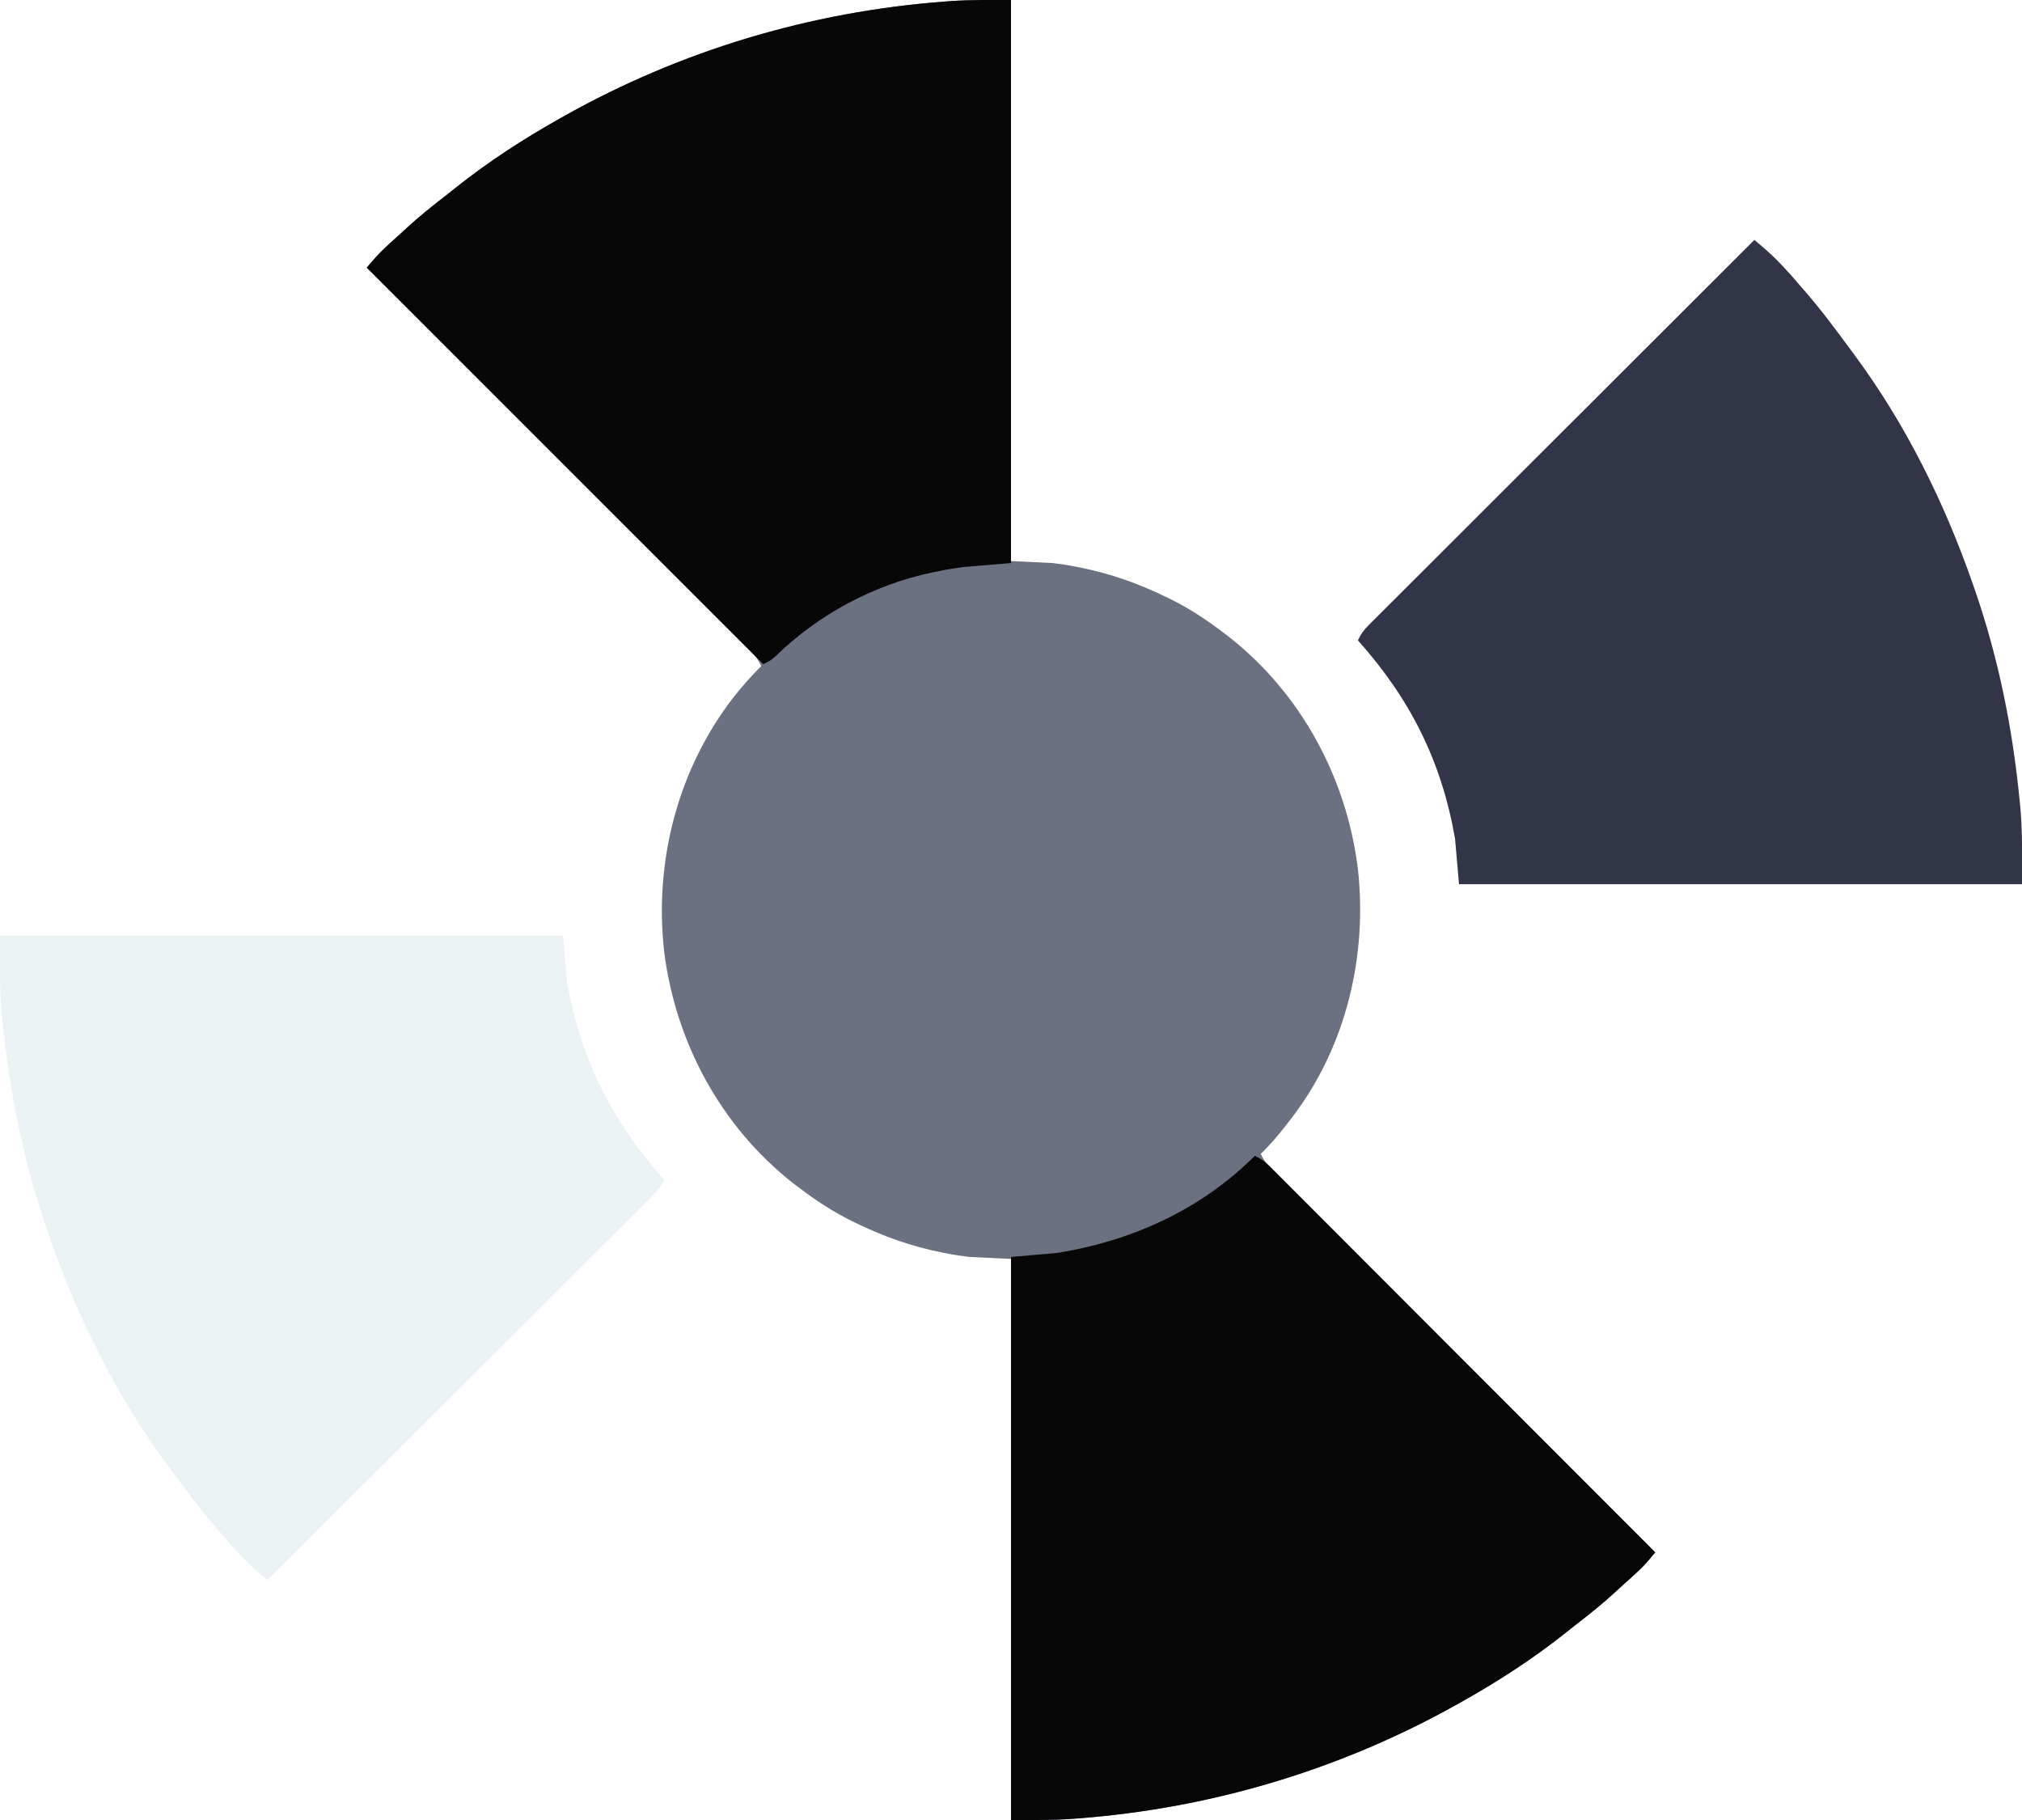
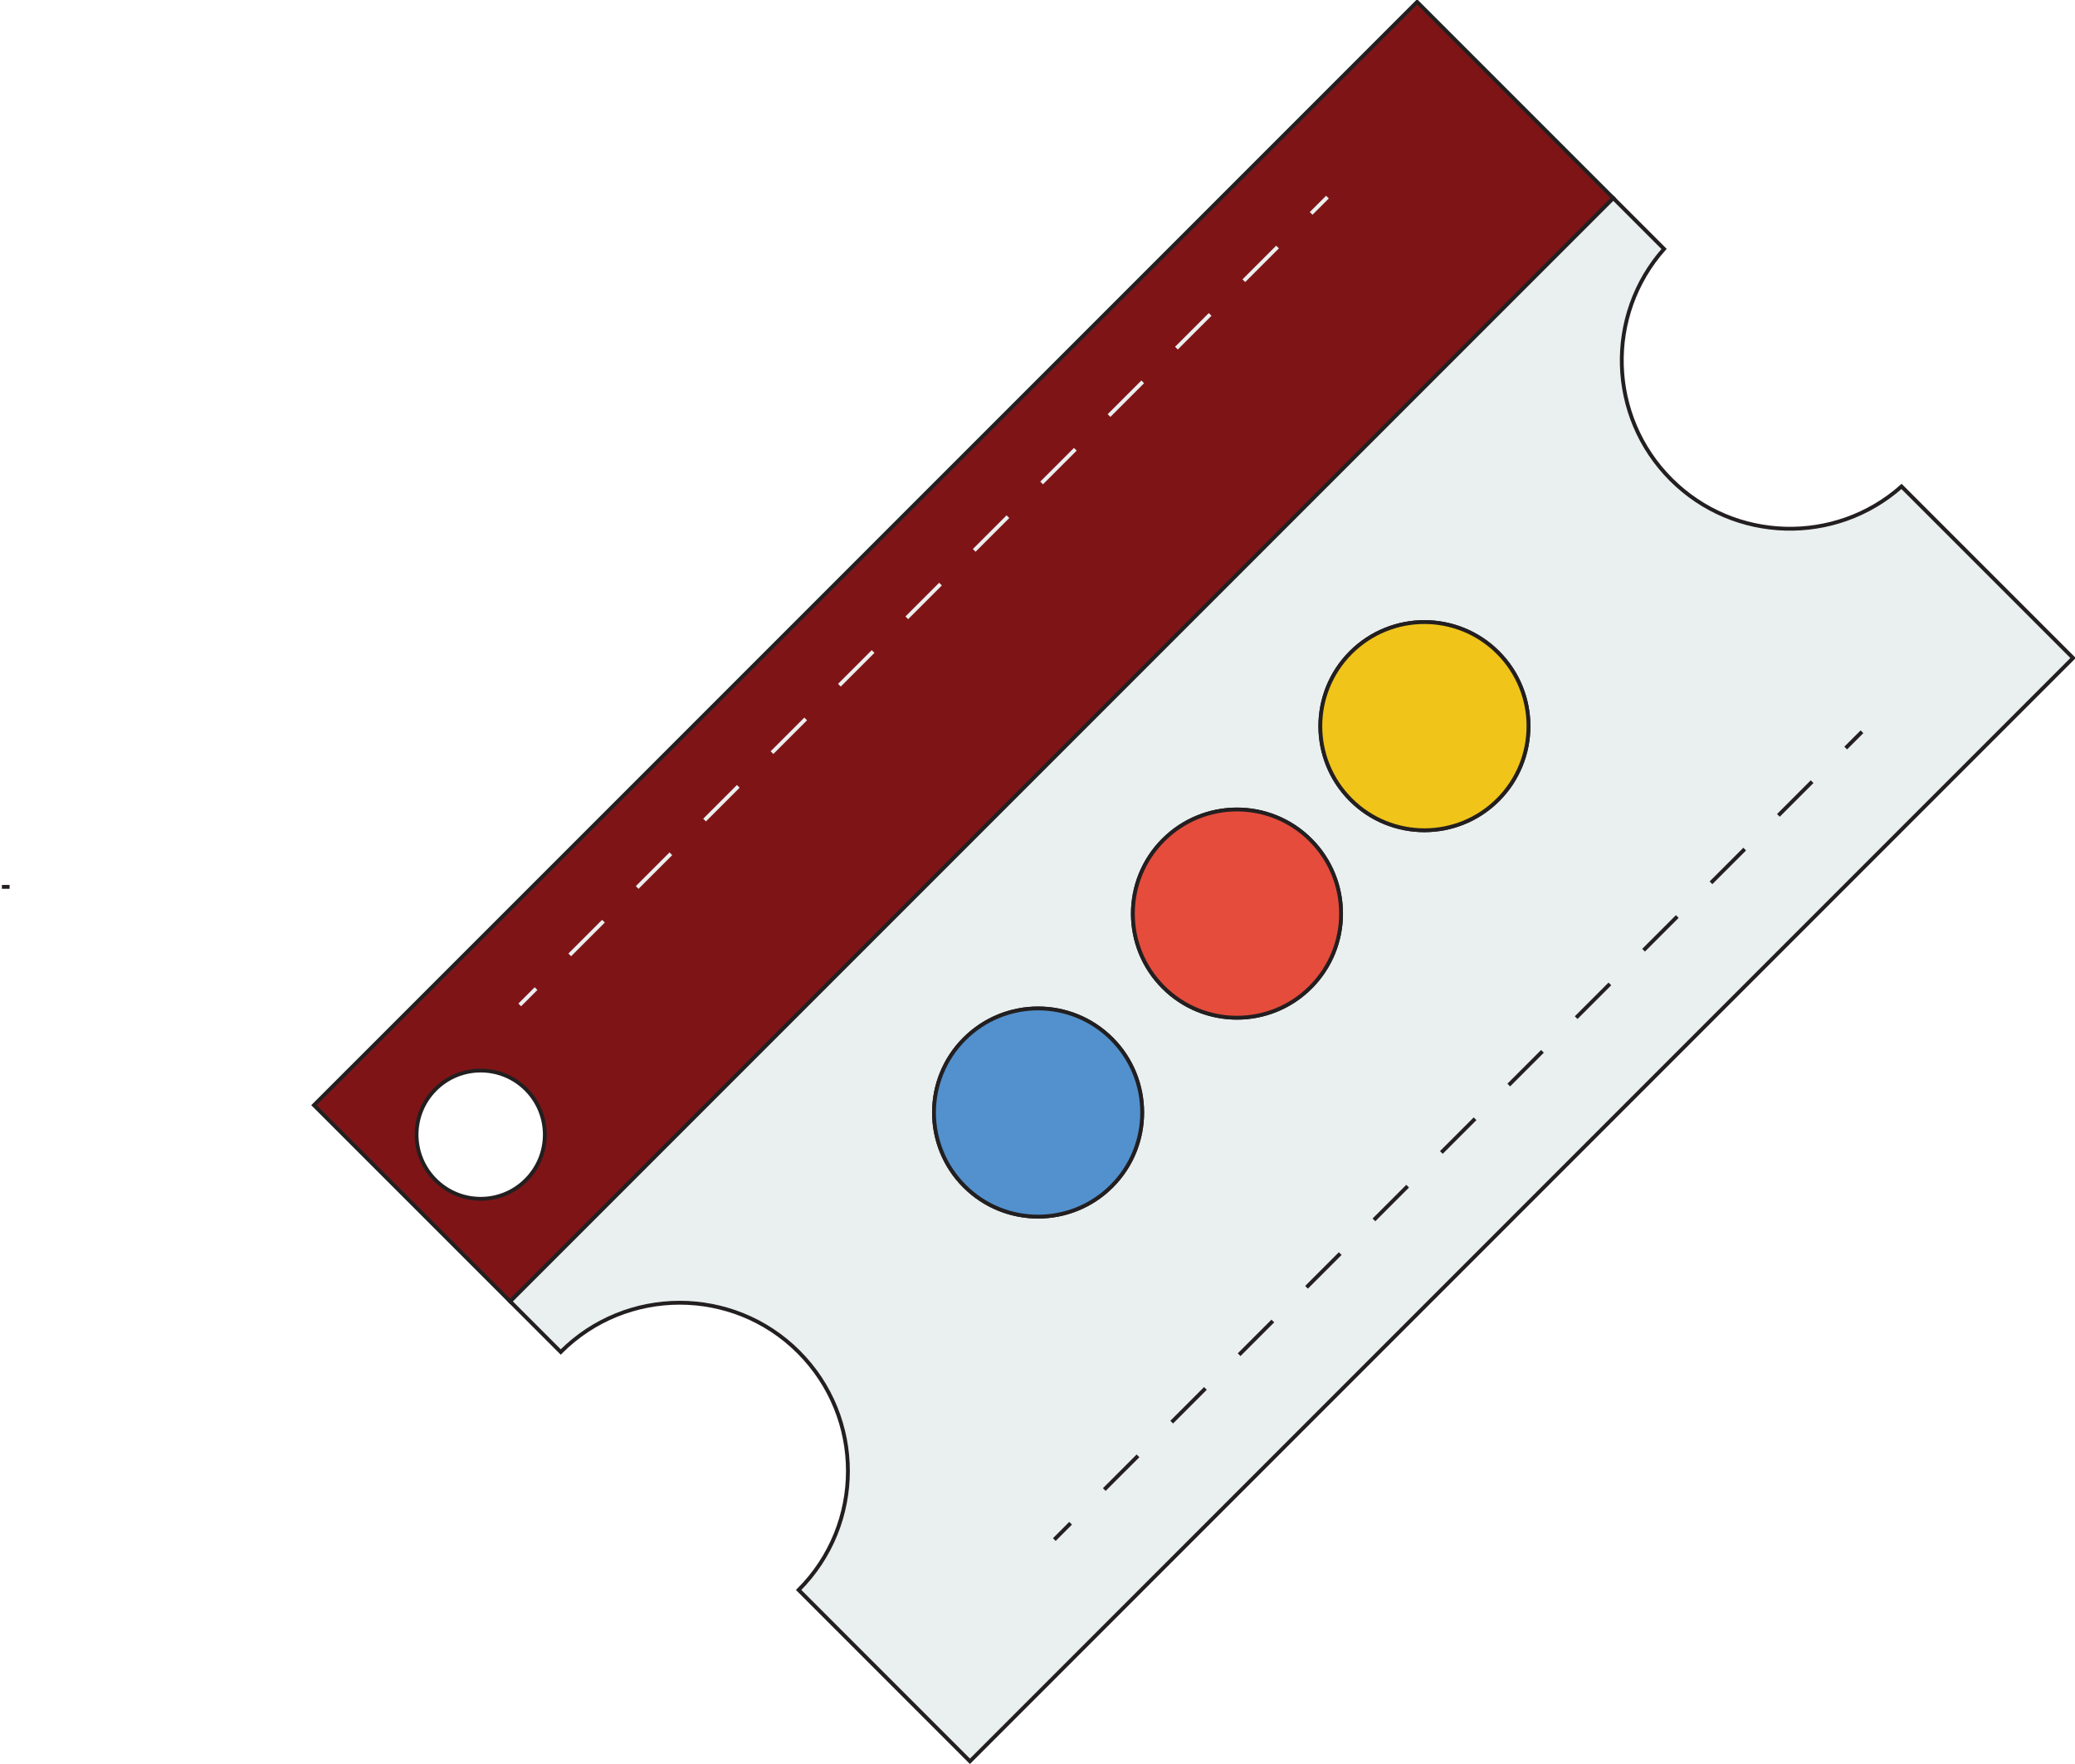
- <svg xmlns="http://www.w3.org/2000/svg" version="1.1" width="1020" height="918">
-   <path d="M0 0 C0 93.39 0 186.78 0 283 C6.93 283.33 13.86 283.66 21 284 C24.84 284.488 28.483 284.988 32.25 285.75 C33.612 286.014 33.612 286.014 35.001 286.284 C50.206 289.344 64.053 294.23 78 301 C78.668 301.324 79.336 301.647 80.024 301.981 C89.707 306.745 98.431 312.458 107 319 C107.91 319.684 108.82 320.369 109.758 321.074 C146.323 349.726 169.282 392.289 174.984 438.178 C179.819 481.575 169.32 526.775 143 562 C142.535 562.623 142.071 563.245 141.592 563.887 C136.733 570.335 131.795 576.366 126 582 C127.374 585.081 128.941 587.19 131.323 589.569 C132.013 590.263 132.703 590.957 133.414 591.672 C134.555 592.805 134.555 592.805 135.719 593.96 C136.526 594.768 137.332 595.576 138.162 596.408 C140.874 599.123 143.592 601.83 146.311 604.538 C148.253 606.479 150.194 608.421 152.135 610.362 C156.318 614.547 160.505 618.728 164.695 622.907 C170.753 628.948 176.805 634.995 182.856 641.043 C192.673 650.856 202.494 660.664 212.318 670.469 C221.862 679.995 231.404 689.522 240.942 699.052 C241.53 699.64 242.118 700.227 242.724 700.832 C245.673 703.779 248.623 706.726 251.572 709.673 C276.042 734.121 300.518 758.563 325 783 C324.061 784.11 323.12 785.219 322.179 786.327 C321.393 787.253 321.393 787.253 320.592 788.198 C318.309 790.782 315.811 793.07 313.25 795.375 C312.729 795.845 312.208 796.315 311.671 796.799 C310.613 797.753 309.554 798.705 308.493 799.655 C307.149 800.866 305.82 802.092 304.492 803.32 C298.172 809.14 291.509 814.431 284.71 819.671 C283.181 820.859 281.671 822.073 280.164 823.289 C263.972 836.198 246.051 847.871 228 858 C227.155 858.477 226.31 858.954 225.439 859.446 C166.516 892.537 101.187 912.081 33.812 917.188 C32.194 917.314 32.194 917.314 30.543 917.442 C20.302 918.149 10.346 918 0 918 C0 824.61 0 731.22 0 635 C-6.93 634.67 -13.86 634.34 -21 634 C-24.84 633.512 -28.483 633.012 -32.25 632.25 C-33.612 631.986 -33.612 631.986 -35.001 631.716 C-50.206 628.656 -64.053 623.77 -78 617 C-78.668 616.676 -79.336 616.353 -80.024 616.019 C-89.707 611.255 -98.431 605.542 -107 599 C-107.91 598.316 -108.82 597.631 -109.758 596.926 C-146.323 568.274 -169.282 525.711 -174.984 479.822 C-180.078 434.096 -167.944 387.451 -139.465 351.037 C-135.23 345.779 -130.833 340.721 -126 336 C-127.374 332.919 -128.941 330.81 -131.323 328.431 C-132.013 327.737 -132.703 327.043 -133.414 326.328 C-134.175 325.573 -134.936 324.818 -135.719 324.04 C-136.526 323.232 -137.332 322.424 -138.162 321.592 C-140.874 318.877 -143.592 316.17 -146.311 313.462 C-148.253 311.521 -150.194 309.579 -152.135 307.638 C-156.318 303.453 -160.505 299.272 -164.695 295.093 C-170.753 289.052 -176.805 283.005 -182.856 276.957 C-192.673 267.144 -202.494 257.336 -212.318 247.531 C-221.862 238.005 -231.404 228.478 -240.942 218.948 C-241.53 218.36 -242.118 217.773 -242.724 217.168 C-245.673 214.221 -248.623 211.274 -251.572 208.327 C-276.042 183.879 -300.518 159.437 -325 135 C-324.061 133.89 -323.12 132.781 -322.179 131.673 C-321.655 131.056 -321.131 130.438 -320.592 129.802 C-318.309 127.218 -315.811 124.93 -313.25 122.625 C-312.469 121.92 -312.469 121.92 -311.671 121.201 C-310.613 120.247 -309.554 119.295 -308.493 118.345 C-307.149 117.134 -305.82 115.908 -304.492 114.68 C-298.172 108.86 -291.509 103.569 -284.71 98.329 C-283.181 97.141 -281.671 95.927 -280.164 94.711 C-263.972 81.802 -246.051 70.129 -228 60 C-227.155 59.523 -226.31 59.046 -225.439 58.554 C-166.516 25.463 -101.187 5.919 -33.812 0.812 C-32.194 0.686 -32.194 0.686 -30.543 0.558 C-20.302 -0.149 -10.346 0 0 0 Z " fill="#6B7180" transform="translate(510,0)" />
-   <path d="M0 0 C93.72 0 187.44 0 284 0 C284.66 7.59 285.32 15.18 286 23 C292.836 62.131 308.608 93.464 335 123 C333.624 126.089 332.049 128.2 329.662 130.584 C328.968 131.282 328.274 131.98 327.56 132.699 C326.795 133.457 326.03 134.216 325.243 134.998 C324.432 135.81 323.622 136.622 322.787 137.458 C320.538 139.71 318.284 141.958 316.028 144.204 C313.597 146.627 311.171 149.056 308.744 151.484 C304.539 155.69 300.331 159.892 296.12 164.092 C290.031 170.164 283.948 176.242 277.867 182.321 C268 192.183 258.129 202.041 248.254 211.896 C238.662 221.47 229.072 231.046 219.485 240.625 C218.894 241.215 218.303 241.806 217.694 242.414 C214.73 245.376 211.766 248.338 208.801 251.299 C184.207 275.873 159.606 300.439 135 325 C133.883 324.048 132.766 323.095 131.65 322.142 C131.029 321.612 130.407 321.081 129.766 320.535 C123.289 314.907 117.551 308.525 112 302 C111.224 301.113 110.448 300.226 109.648 299.312 C101.225 289.618 93.596 279.348 86 269 C85.473 268.289 84.945 267.577 84.402 266.844 C58.719 232.113 39.204 192.693 25 152 C24.628 150.938 24.256 149.876 23.872 148.782 C11.913 114.235 4.709 78.553 1.188 42.188 C1.063 40.951 0.939 39.715 0.811 38.441 C-0.321 25.531 0 13.119 0 0 Z " fill="#EBF2F3" transform="translate(0,472)" />
-   <path d="M0 0 C1.117 0.952 2.234 1.905 3.35 2.858 C3.971 3.388 4.593 3.919 5.234 4.465 C11.711 10.093 17.449 16.475 23 23 C23.776 23.887 24.552 24.774 25.352 25.688 C33.775 35.382 41.404 45.652 49 56 C49.527 56.711 50.055 57.423 50.598 58.156 C76.281 92.887 95.796 132.307 110 173 C110.372 174.062 110.744 175.124 111.128 176.218 C123.087 210.765 130.291 246.447 133.812 282.812 C133.999 284.667 133.999 284.667 134.189 286.559 C135.321 299.469 135 311.881 135 325 C41.28 325 -52.44 325 -149 325 C-149.66 317.41 -150.32 309.82 -151 302 C-157.836 262.869 -173.608 231.536 -200 202 C-198.624 198.911 -197.049 196.8 -194.662 194.416 C-193.968 193.718 -193.274 193.02 -192.56 192.301 C-191.795 191.543 -191.03 190.784 -190.243 190.002 C-189.432 189.19 -188.622 188.378 -187.787 187.542 C-185.538 185.29 -183.284 183.042 -181.028 180.796 C-178.597 178.373 -176.171 175.944 -173.744 173.516 C-169.539 169.31 -165.331 165.108 -161.12 160.908 C-155.031 154.836 -148.948 148.758 -142.867 142.679 C-133 132.817 -123.129 122.959 -113.254 113.104 C-103.662 103.53 -94.072 93.954 -84.485 84.375 C-83.894 83.785 -83.303 83.194 -82.694 82.586 C-79.73 79.624 -76.766 76.662 -73.801 73.701 C-49.207 49.127 -24.606 24.561 0 0 Z " fill="#323447" transform="translate(885,121)" />
-   <path d="M0 0 C3.089 1.376 5.2 2.951 7.584 5.338 C8.282 6.032 8.98 6.726 9.699 7.44 C10.457 8.205 11.216 8.97 11.998 9.757 C12.81 10.568 13.622 11.378 14.458 12.213 C16.71 14.462 18.958 16.716 21.204 18.972 C23.627 21.403 26.056 23.829 28.484 26.256 C32.69 30.461 36.892 34.669 41.092 38.88 C47.164 44.969 53.242 51.052 59.321 57.133 C69.183 67 79.041 76.871 88.896 86.746 C98.47 96.338 108.046 105.928 117.625 115.515 C118.215 116.106 118.806 116.697 119.414 117.306 C122.376 120.27 125.338 123.234 128.299 126.199 C152.873 150.793 177.439 175.394 202 200 C201.061 201.11 200.12 202.219 199.179 203.327 C198.655 203.944 198.131 204.562 197.592 205.198 C195.309 207.782 192.811 210.07 190.25 212.375 C189.729 212.845 189.208 213.315 188.671 213.799 C187.613 214.753 186.554 215.705 185.493 216.655 C184.149 217.866 182.82 219.092 181.492 220.32 C175.172 226.14 168.509 231.431 161.71 236.671 C160.181 237.859 158.671 239.073 157.164 240.289 C140.972 253.198 123.051 264.871 105 275 C104.155 275.477 103.31 275.954 102.439 276.446 C43.516 309.537 -21.813 329.081 -89.188 334.188 C-90.806 334.314 -90.806 334.314 -92.457 334.442 C-102.698 335.149 -112.654 335 -123 335 C-123 241.28 -123 147.56 -123 51 C-111.615 50.01 -111.615 50.01 -100 49 C-62.284 43.045 -27.192 27.192 0 0 Z " fill="#070708" transform="translate(633,583)" />
-   <path d="M0 0 C0 93.72 0 187.44 0 284 C-7.92 284.66 -15.84 285.32 -24 286 C-28.103 286.558 -31.978 287.145 -36 288 C-37.272 288.254 -38.545 288.508 -39.855 288.77 C-69.212 294.921 -97.11 309.924 -118.582 330.82 C-121 333 -121 333 -125 335 C-191 269 -257 203 -325 135 C-321.091 130.44 -317.634 126.57 -313.25 122.625 C-312.469 121.92 -312.469 121.92 -311.671 121.201 C-310.613 120.247 -309.554 119.295 -308.493 118.345 C-307.149 117.134 -305.82 115.908 -304.492 114.68 C-298.172 108.86 -291.509 103.569 -284.71 98.329 C-283.181 97.141 -281.671 95.927 -280.164 94.711 C-263.972 81.802 -246.051 70.129 -228 60 C-227.155 59.523 -226.31 59.046 -225.439 58.554 C-166.516 25.463 -101.187 5.919 -33.812 0.812 C-32.194 0.686 -32.194 0.686 -30.543 0.558 C-20.302 -0.149 -10.346 0 0 0 Z " fill="#070708" transform="translate(510,0)" />
+ <svg xmlns="http://www.w3.org/2000/svg" id="Layer_1" data-name="Layer 1" viewBox="19.99 69.07 540.24 459">
+   <defs>
+     <style>      .cls-1 {        fill: #5291cd;      }      .cls-1, .cls-2, .cls-3, .cls-4, .cls-5, .cls-6, .cls-7, .cls-8, .cls-9 {        stroke-miterlimit: 10;      }      .cls-1, .cls-3, .cls-4, .cls-5, .cls-6, .cls-8, .cls-9 {        stroke: #231f20;      }      .cls-2, .cls-6 {        stroke-dasharray: 12.41 12.41;      }      .cls-2, .cls-6, .cls-7, .cls-9 {        fill: none;      }      .cls-2, .cls-7 {        stroke: #eaefef;      }      .cls-3 {        fill: #f0c419;      }      .cls-4 {        fill: #7f1416;      }      .cls-5 {        fill: #e64c3c;      }      .cls-8 {        fill: #eaefef;      }    </style>
+   </defs>
+   <line class="cls-9" x1="22.49" y1="299.94" x2="20.49" y2="299.94" />
+   <path class="cls-4" d="M388.94,69.57L101.73,356.77l51.09,51.09L440.02,120.65l-51.08-51.08ZM156.95,376.25c-6.52,6.53-17.09,6.53-23.61,0-6.53-6.52-6.53-17.09,0-23.61,6.52-6.52,17.09-6.52,23.61,0,6.52,6.52,6.52,17.09,0,23.61Z" />
+   <path class="cls-8" d="M515.07,195.7c-17.2,15.27-43.54,14.66-60.01-1.81-16.48-16.48-17.09-42.81-1.82-60.02l-13.22-13.22L152.82,407.86l13.16,13.16c17.1-17.1,44.84-17.1,61.94,0,17.11,17.11,17.11,44.84,0,61.95l44.6,44.6,287.21-287.21-44.66-44.66ZM309.43,377.84c-10.59,10.59-27.74,10.59-38.33,0s-10.58-27.74,0-38.32c10.59-10.58,27.74-10.58,38.33,0,10.58,10.58,10.58,27.74,0,38.32ZM361.21,326.06c-10.58,10.59-27.74,10.59-38.33,0s-10.58-27.74,0-38.32c10.59-10.59,27.75-10.59,38.33,0,10.58,10.58,10.58,27.74,0,38.32ZM410.01,277.26c-10.59,10.59-27.74,10.59-38.33,0-10.58-10.58-10.58-27.74,0-38.32,10.59-10.58,27.74-10.58,38.33,0,10.58,10.58,10.58,27.74,0,38.32Z" />
+   <g>
+     <line class="cls-9" x1="294.49" y1="469.85" x2="298.73" y2="465.6" />
+     <line class="cls-6" x1="307.5" y1="456.83" x2="496.15" y2="268.19" />
+     <line class="cls-9" x1="500.53" y1="263.8" x2="504.77" y2="259.56" />
+   </g>
+   <g>
+     <line class="cls-7" x1="155.31" y1="330.67" x2="159.55" y2="326.43" />
+     <line class="cls-2" x1="168.33" y1="317.65" x2="356.97" y2="129.01" />
+     <line class="cls-7" x1="361.36" y1="124.62" x2="365.6" y2="120.38" />
+   </g>
+   <path class="cls-1" d="M309.43,377.84c-10.59,10.59-27.74,10.59-38.33,0s-10.58-27.74,0-38.32c10.59-10.58,27.74-10.58,38.33,0,10.58,10.58,10.58,27.74,0,38.32Z" />
+   <path class="cls-5" d="M361.21,326.06c-10.58,10.59-27.74,10.59-38.33,0s-10.58-27.74,0-38.32c10.59-10.59,27.75-10.59,38.33,0,10.58,10.58,10.58,27.74,0,38.32Z" />
+   <path class="cls-3" d="M410.01,277.26c-10.59,10.59-27.74,10.59-38.33,0-10.58-10.58-10.58-27.74,0-38.32,10.59-10.58,27.74-10.58,38.33,0,10.58,10.58,10.58,27.74,0,38.32Z" />
</svg>
